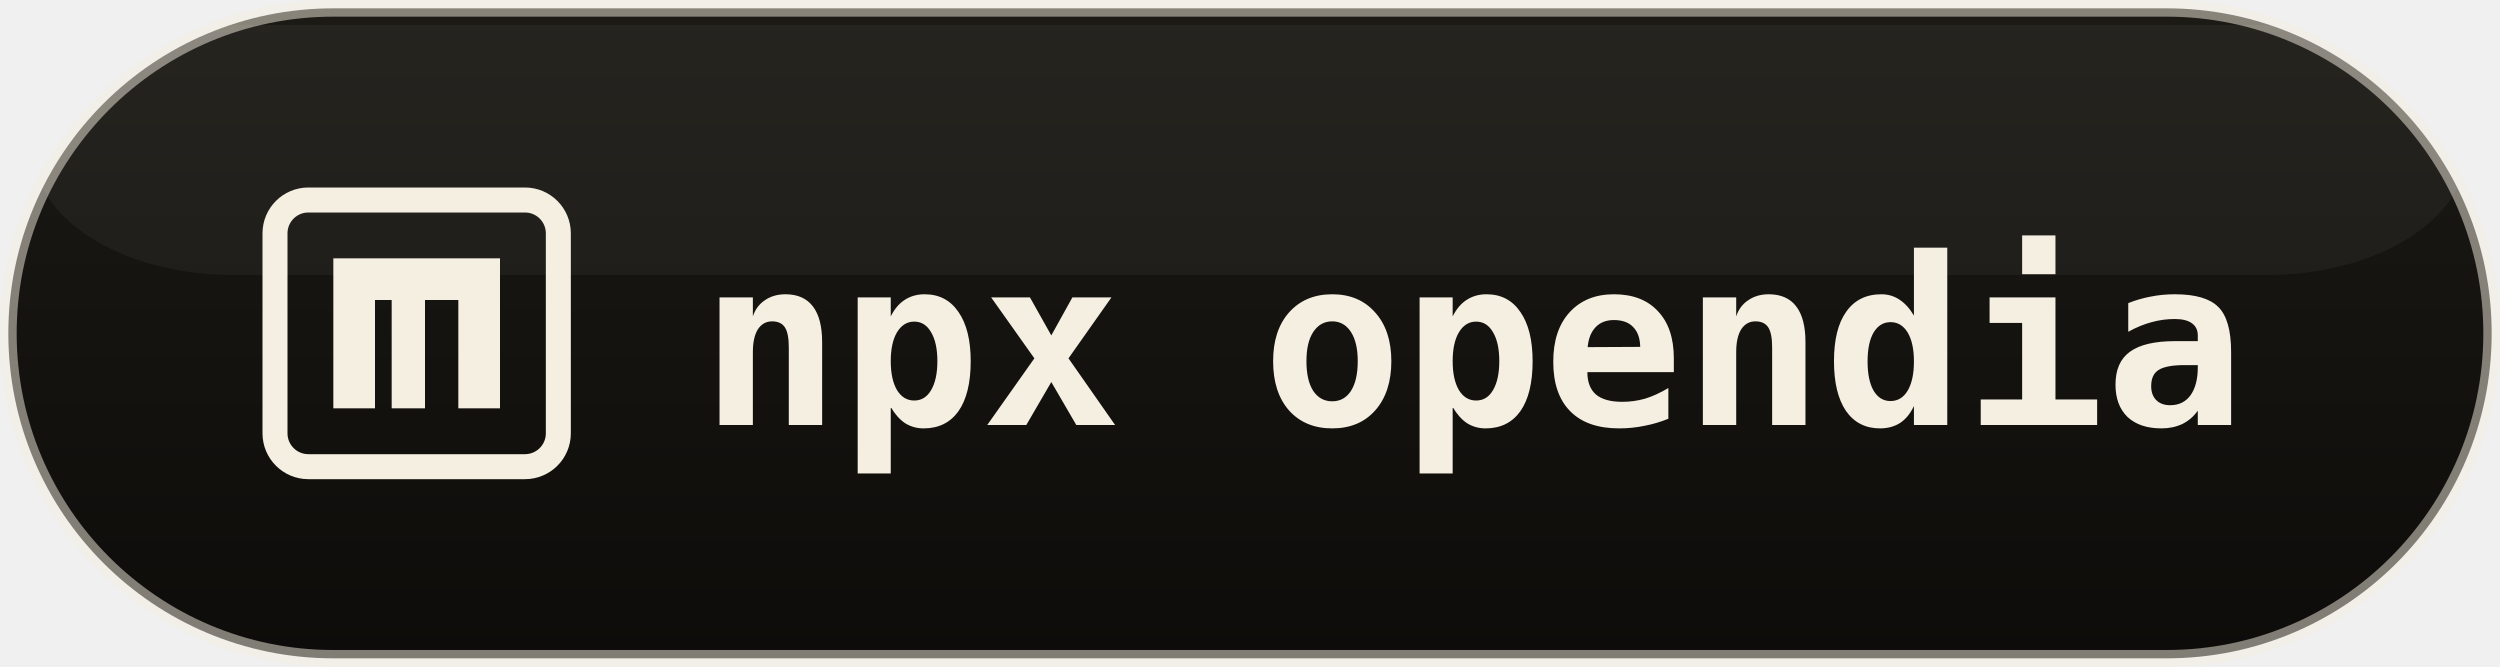
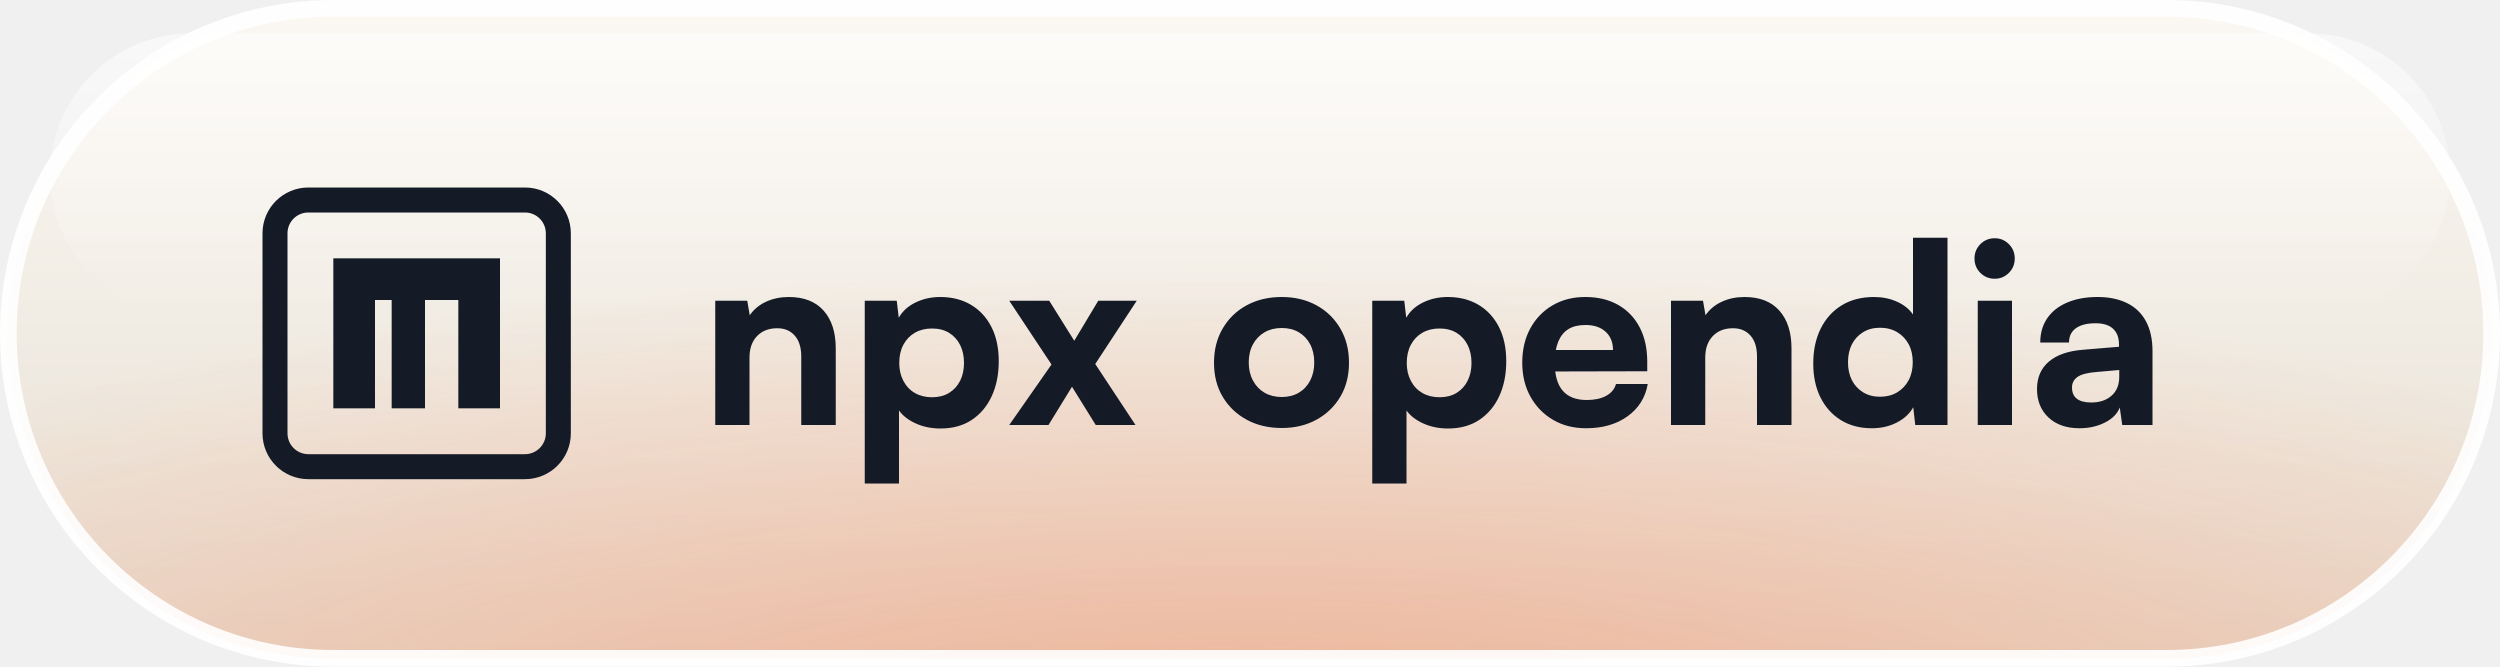
<svg xmlns="http://www.w3.org/2000/svg" width="150" height="40" viewBox="0 0 150 40" role="img" aria-label="npx opendia">
  <defs>
    <linearGradient id="g" x1="0" y1="0" x2="0" y2="1">
-       <stop offset="0" stop-color="#1c1a15" />
-       <stop offset="1" stop-color="#0d0c0a" />
+       <stop offset="0" stop-color="#FBF8F3" />
+       <stop offset="1" stop-color="#E6DFD3" />
    </linearGradient>
+     <linearGradient id="h" x1="0" y1="0" x2="0" y2="1">
+       <stop offset="0" stop-color="#FFFFFF" stop-opacity="0.55" />
+       <stop offset="1" stop-color="#FFFFFF" stop-opacity="0" />
+     </linearGradient>
+     <radialGradient id="o" cx="0.5" cy="1.15" r="0.75">
+       <stop offset="0" stop-color="#FF5A1F" stop-opacity="0.35" />
+       <stop offset="1" stop-color="#FF5A1F" stop-opacity="0" />
+     </radialGradient>
    <style>@keyframes pk{0%,100%{transform:scale(1)}50%{transform:scale(1.12)}}.pk{transform-box:fill-box;transform-origin:center;animation:pk 2.6s ease-in-out infinite}</style>
  </defs>
-   <rect x="0.5" y="0.5" width="149" height="39" rx="19.5" fill="url(#g)" stroke="#F4EFE1" stroke-opacity="0.5" />
-   <rect x="2" y="1.5" width="146" height="15" rx="12" fill="#F4EFE1" opacity="0.05" />
+   <rect x="0.5" y="0.5" width="149" height="39" rx="19.5" fill="url(#g)" />
+   <rect x="0.5" y="0.5" width="149" height="39" rx="19.5" fill="url(#o)" />
+   <rect x="3" y="2" width="144" height="17" rx="8.5" fill="url(#h)" />
+   <rect x="0.5" y="0.5" width="149" height="39" rx="19.5" fill="none" stroke="#FFFFFF" stroke-opacity="0.9" />
  <g class="pk">
-     <rect x="16.5" y="12" width="17" height="16" rx="2" fill="none" stroke="#F4EFE1" stroke-width="1.5" />
-     <path d="M20 24.5V15.5h10v9h-2.5v-6.5h-2v6.5h-2v-6.5h-1v6.5z" fill="#F4EFE1" />
+     <rect x="16.5" y="12" width="17" height="16" rx="2" fill="none" stroke="#141B27" stroke-width="1.5" />
+     <path d="M20 24.5V15.5h10v9h-2.5v-6.5h-2v6.5h-2v-6.5h-1v6.5z" fill="#141B27" />
  </g>
-   <text x="42" y="25.5" font-family="ui-monospace,SFMono-Regular,Menlo,Consolas,monospace" font-size="14" font-weight="700" fill="#F4EFE1">npx opendia</text>
+   <path d="M44.97 25.5H42.915V18.045H44.835L44.985 18.915Q45.345 18.39 45.96 18.105Q46.575 17.82 47.325 17.82Q48.69 17.82 49.417 18.637Q50.145 19.455 50.145 20.91V25.5H48.075V21.39Q48.075 20.58 47.685 20.137Q47.295 19.695 46.635 19.695Q45.87 19.695 45.42 20.168Q44.97 20.64 44.97 21.45ZM51.885 29.01V18.045H53.805L53.925 19.065Q54.255 18.48 54.93 18.15Q55.605 17.82 56.415 17.82Q57.465 17.82 58.252 18.285Q59.04 18.75 59.483 19.613Q59.925 20.475 59.925 21.675Q59.925 22.845 59.512 23.752Q59.1 24.66 58.32 25.185Q57.54 25.71 56.43 25.71Q55.62 25.71 54.953 25.41Q54.285 25.11 53.94 24.63V29.01ZM53.955 21.78Q53.955 22.38 54.203 22.852Q54.45 23.325 54.892 23.58Q55.335 23.835 55.92 23.835Q56.52 23.835 56.947 23.572Q57.375 23.31 57.608 22.845Q57.84 22.38 57.84 21.78Q57.84 21.165 57.608 20.7Q57.375 20.235 56.947 19.973Q56.52 19.71 55.92 19.71Q55.335 19.71 54.892 19.965Q54.45 20.22 54.203 20.685Q53.955 21.15 53.955 21.78ZM62.91 25.5H60.555L63.09 21.87L60.555 18.045H62.955L64.455 20.445L65.895 18.045H68.205L65.715 21.84L68.13 25.5H65.745L64.32 23.205ZM72.84 21.765Q72.84 20.595 73.365 19.703Q73.89 18.81 74.805 18.315Q75.72 17.82 76.905 17.82Q78.075 17.82 78.983 18.315Q79.89 18.81 80.415 19.703Q80.94 20.595 80.94 21.765Q80.94 22.935 80.415 23.812Q79.89 24.69 78.983 25.185Q78.075 25.68 76.905 25.68Q75.72 25.68 74.805 25.185Q73.89 24.69 73.365 23.812Q72.84 22.935 72.84 21.765ZM74.925 21.75Q74.925 22.365 75.18 22.837Q75.435 23.31 75.877 23.565Q76.32 23.82 76.905 23.82Q77.49 23.82 77.925 23.565Q78.36 23.31 78.608 22.837Q78.855 22.365 78.855 21.75Q78.855 21.12 78.608 20.655Q78.36 20.19 77.925 19.935Q77.49 19.68 76.905 19.68Q76.32 19.68 75.877 19.935Q75.435 20.19 75.18 20.655Q74.925 21.12 74.925 21.75ZM82.335 29.01V18.045H84.255L84.375 19.065Q84.705 18.48 85.38 18.15Q86.055 17.82 86.865 17.82Q87.915 17.82 88.703 18.285Q89.49 18.75 89.933 19.613Q90.375 20.475 90.375 21.675Q90.375 22.845 89.963 23.752Q89.55 24.66 88.77 25.185Q87.99 25.71 86.88 25.71Q86.07 25.71 85.403 25.41Q84.735 25.11 84.39 24.63V29.01ZM84.405 21.78Q84.405 22.38 84.653 22.852Q84.9 23.325 85.343 23.58Q85.785 23.835 86.37 23.835Q86.97 23.835 87.398 23.572Q87.825 23.31 88.058 22.845Q88.29 22.38 88.29 21.78Q88.29 21.165 88.058 20.7Q87.825 20.235 87.398 19.973Q86.97 19.71 86.37 19.71Q85.785 19.71 85.343 19.965Q84.9 20.22 84.653 20.685Q84.405 21.15 84.405 21.78ZM95.16 25.695Q94.05 25.695 93.187 25.193Q92.325 24.69 91.83 23.805Q91.335 22.92 91.335 21.765Q91.335 20.595 91.815 19.71Q92.295 18.825 93.15 18.322Q94.005 17.82 95.115 17.82Q96.255 17.82 97.087 18.293Q97.92 18.765 98.377 19.635Q98.835 20.505 98.835 21.705V22.275L92.43 22.29L92.46 21.0H96.78Q96.78 20.31 96.337 19.905Q95.895 19.5 95.13 19.5Q94.5 19.5 94.102 19.748Q93.705 19.995 93.495 20.498Q93.285 21.0 93.285 21.765Q93.285 22.89 93.765 23.445Q94.245 24.0 95.205 24.0Q95.91 24.0 96.367 23.752Q96.825 23.505 96.96 23.04H98.865Q98.655 24.255 97.657 24.975Q96.66 25.695 95.16 25.695ZM102.315 25.5H100.26V18.045H102.18L102.33 18.915Q102.69 18.39 103.305 18.105Q103.92 17.82 104.67 17.82Q106.035 17.82 106.762 18.637Q107.49 19.455 107.49 20.91V25.5H105.42V21.39Q105.42 20.58 105.03 20.137Q104.64 19.695 103.98 19.695Q103.215 19.695 102.765 20.168Q102.315 20.64 102.315 21.45ZM112.32 25.695Q111.24 25.695 110.452 25.207Q109.665 24.72 109.23 23.85Q108.795 22.98 108.795 21.81Q108.795 20.625 109.237 19.725Q109.68 18.825 110.498 18.322Q111.315 17.82 112.44 17.82Q113.19 17.82 113.812 18.098Q114.435 18.375 114.78 18.87V14.265H116.85V25.5H114.915L114.795 24.435Q114.48 25.005 113.812 25.35Q113.145 25.695 112.32 25.695ZM112.8 23.805Q113.385 23.805 113.827 23.543Q114.27 23.28 114.517 22.815Q114.765 22.35 114.765 21.735Q114.765 21.105 114.517 20.648Q114.27 20.19 113.827 19.928Q113.385 19.665 112.8 19.665Q112.215 19.665 111.78 19.935Q111.345 20.205 111.112 20.663Q110.88 21.12 110.88 21.735Q110.88 22.35 111.112 22.808Q111.345 23.265 111.78 23.535Q112.215 23.805 112.8 23.805ZM118.665 25.5V18.045H120.72V25.5ZM119.685 16.725Q119.175 16.725 118.822 16.373Q118.47 16.02 118.47 15.51Q118.47 15.0 118.822 14.648Q119.175 14.295 119.685 14.295Q120.18 14.295 120.532 14.648Q120.885 15.0 120.885 15.51Q120.885 16.02 120.532 16.373Q120.18 16.725 119.685 16.725ZM124.77 25.695Q123.6 25.695 122.91 25.05Q122.22 24.405 122.22 23.34Q122.22 22.305 122.932 21.697Q123.645 21.09 124.98 20.985L127.14 20.805V20.67Q127.14 20.235 126.967 19.95Q126.795 19.665 126.487 19.53Q126.18 19.395 125.745 19.395Q124.965 19.395 124.552 19.695Q124.14 19.995 124.14 20.55H122.415Q122.415 19.71 122.835 19.095Q123.255 18.48 124.035 18.15Q124.815 17.82 125.85 17.82Q126.885 17.82 127.627 18.188Q128.37 18.555 128.76 19.282Q129.15 20.01 129.15 21.06V25.5H127.335L127.185 24.45Q126.975 25.005 126.3 25.35Q125.625 25.695 124.77 25.695ZM125.475 24.15Q126.225 24.15 126.69 23.745Q127.155 23.34 127.155 22.605V22.2L125.79 22.32Q124.995 22.38 124.657 22.612Q124.32 22.845 124.32 23.25Q124.32 23.7 124.612 23.925Q124.905 24.15 125.475 24.15Z" fill="#141B27" />
</svg>
